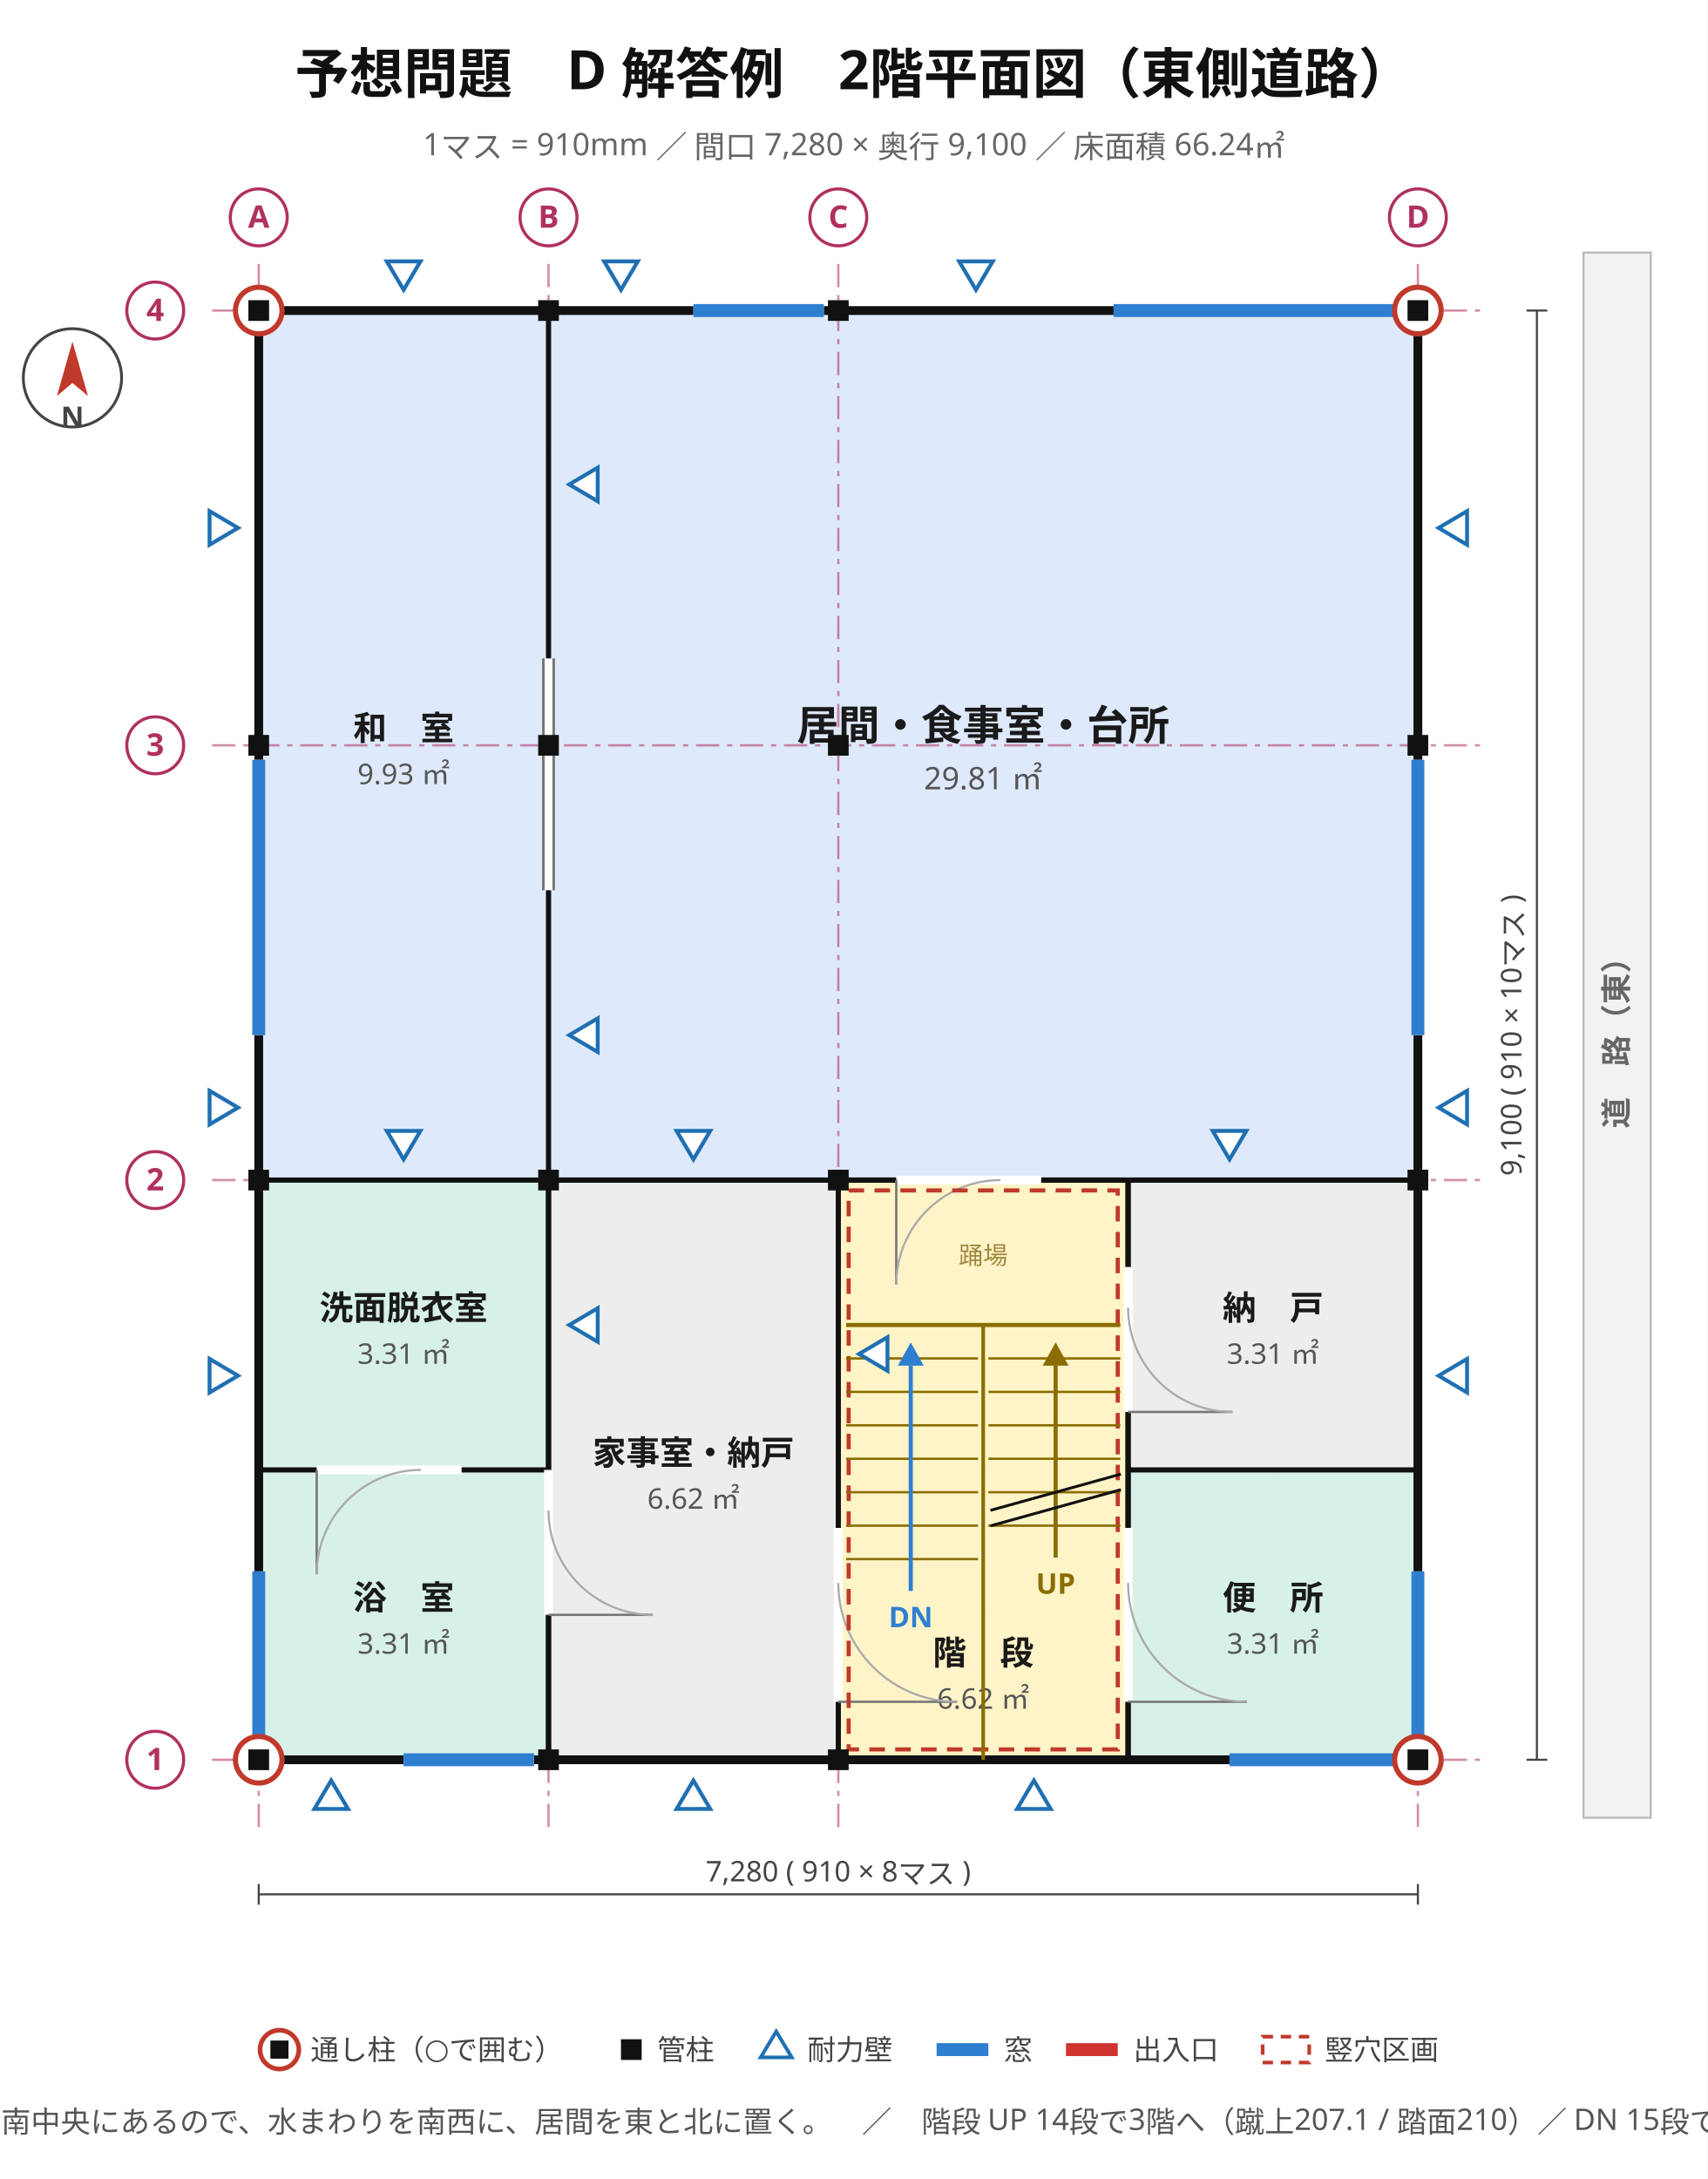
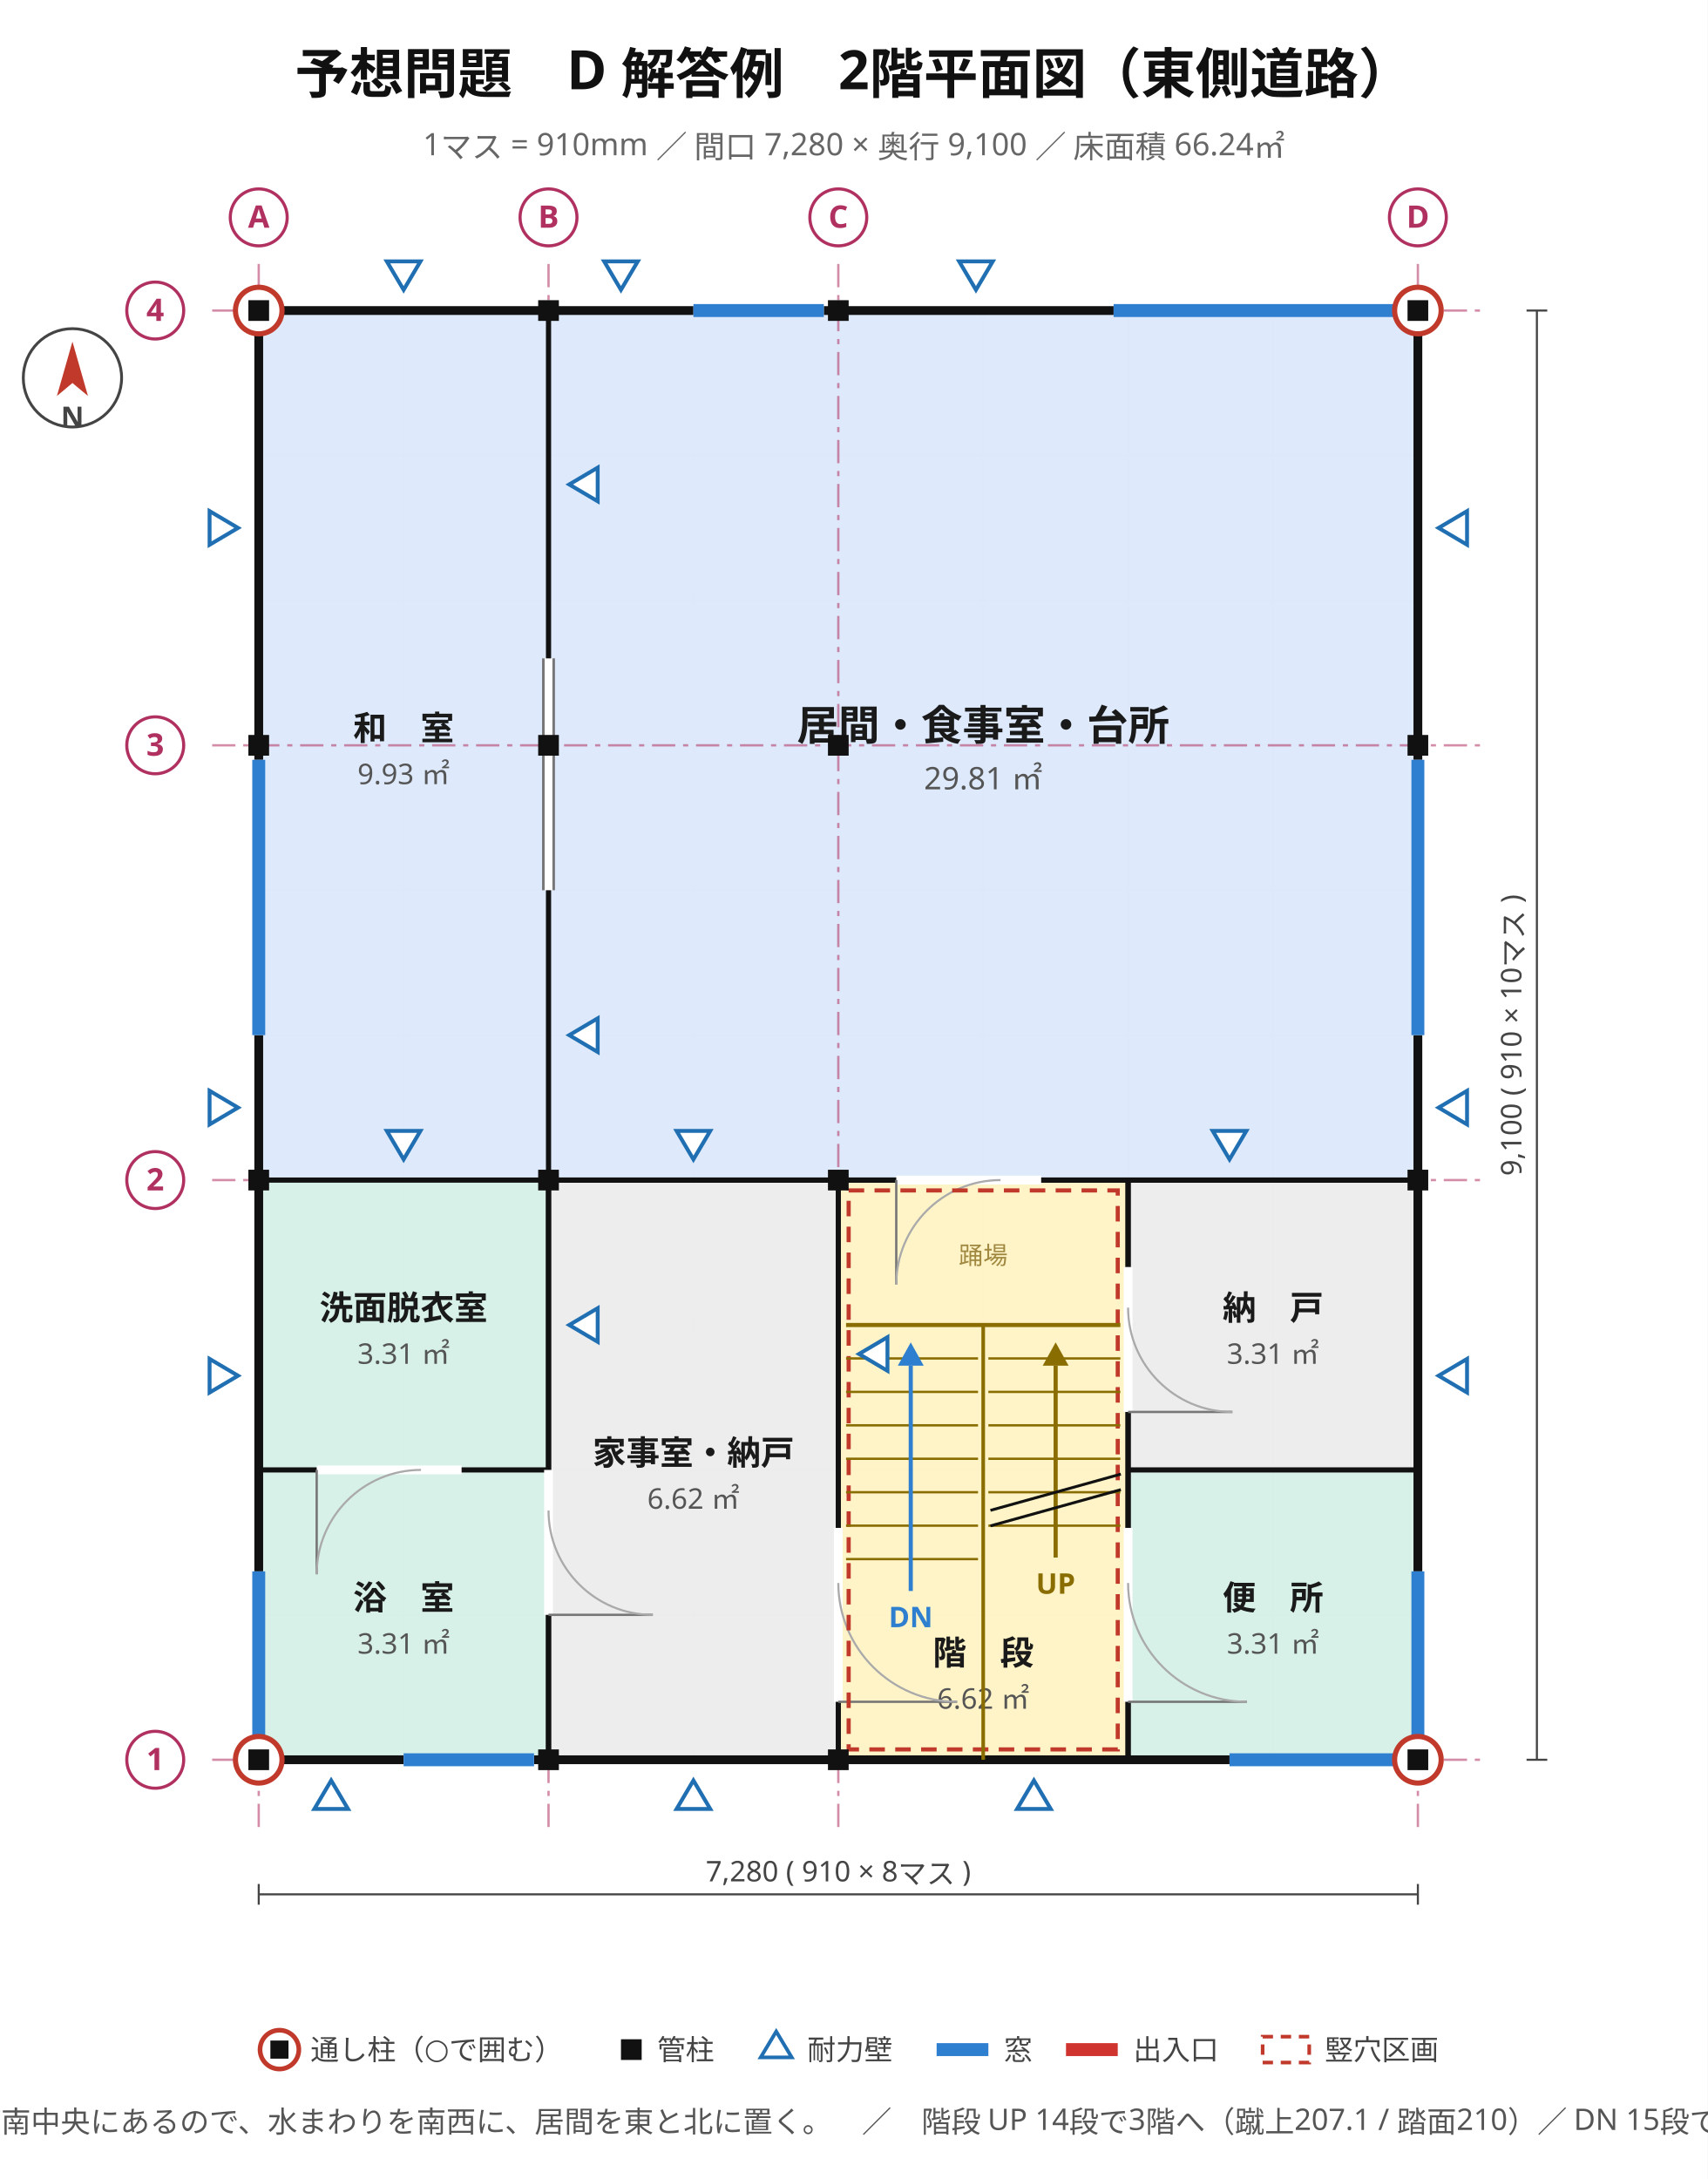
<svg xmlns="http://www.w3.org/2000/svg" viewBox="0 0 660 842" width="660" height="842" font-family="'Hiragino Sans','Hiragino Kaku Gothic ProN','Noto Sans JP','Yu Gothic',Meiryo,'IPAGothic',sans-serif">
  <rect width="660" height="842" fill="#ffffff" />
  <text x="330" y="36" font-size="21" text-anchor="middle" fill="#111" font-weight="700" font-family="'Hiragino Sans','Hiragino Kaku Gothic ProN','Noto Sans JP','Yu Gothic',Meiryo,'IPAGothic',sans-serif">予想問題　D 解答例　2階平面図（東側道路）</text>
  <text x="330" y="60" font-size="12" text-anchor="middle" fill="#666" font-weight="400" font-family="'Hiragino Sans','Hiragino Kaku Gothic ProN','Noto Sans JP','Yu Gothic',Meiryo,'IPAGothic',sans-serif">1マス = 910mm ／ 間口 7,280 × 奥行 9,100 ／ 床面積 66.24㎡</text>
  <line x1="100" y1="120" x2="100" y2="680" stroke="#e8e8e8" stroke-width="0.7" />
  <line x1="156" y1="120" x2="156" y2="680" stroke="#e8e8e8" stroke-width="0.7" />
  <line x1="212" y1="120" x2="212" y2="680" stroke="#e8e8e8" stroke-width="0.7" />
  <line x1="268" y1="120" x2="268" y2="680" stroke="#e8e8e8" stroke-width="0.7" />
  <line x1="324" y1="120" x2="324" y2="680" stroke="#e8e8e8" stroke-width="0.7" />
  <line x1="380" y1="120" x2="380" y2="680" stroke="#e8e8e8" stroke-width="0.7" />
  <line x1="436" y1="120" x2="436" y2="680" stroke="#e8e8e8" stroke-width="0.7" />
  <line x1="492" y1="120" x2="492" y2="680" stroke="#e8e8e8" stroke-width="0.7" />
  <line x1="548" y1="120" x2="548" y2="680" stroke="#e8e8e8" stroke-width="0.7" />
  <line x1="100" y1="680" x2="548" y2="680" stroke="#e8e8e8" stroke-width="0.7" />
  <line x1="100" y1="624" x2="548" y2="624" stroke="#e8e8e8" stroke-width="0.7" />
  <line x1="100" y1="568" x2="548" y2="568" stroke="#e8e8e8" stroke-width="0.7" />
  <line x1="100" y1="512" x2="548" y2="512" stroke="#e8e8e8" stroke-width="0.7" />
  <line x1="100" y1="456" x2="548" y2="456" stroke="#e8e8e8" stroke-width="0.7" />
  <line x1="100" y1="400" x2="548" y2="400" stroke="#e8e8e8" stroke-width="0.7" />
  <line x1="100" y1="344" x2="548" y2="344" stroke="#e8e8e8" stroke-width="0.7" />
  <line x1="100" y1="288" x2="548" y2="288" stroke="#e8e8e8" stroke-width="0.7" />
  <line x1="100" y1="232" x2="548" y2="232" stroke="#e8e8e8" stroke-width="0.7" />
  <line x1="100" y1="176" x2="548" y2="176" stroke="#e8e8e8" stroke-width="0.7" />
  <line x1="100" y1="120" x2="548" y2="120" stroke="#e8e8e8" stroke-width="0.7" />
  <rect x="100" y="568" width="112" height="112" fill="#d5f0e7" stroke="#2f9077" stroke-width="1.2" opacity="0.95" />
  <text x="156" y="622" font-size="13" text-anchor="middle" fill="#1a1a1a" font-weight="700" font-family="'Hiragino Sans','Hiragino Kaku Gothic ProN','Noto Sans JP','Yu Gothic',Meiryo,'IPAGothic',sans-serif">浴　室</text>
  <text x="156" y="639" font-size="11" text-anchor="middle" fill="#555" font-weight="400" font-family="'Hiragino Sans','Hiragino Kaku Gothic ProN','Noto Sans JP','Yu Gothic',Meiryo,'IPAGothic',sans-serif">3.31 ㎡</text>
  <rect x="100" y="456" width="112" height="112" fill="#d5f0e7" stroke="#2f9077" stroke-width="1.2" opacity="0.95" />
  <text x="156" y="510" font-size="13" text-anchor="middle" fill="#1a1a1a" font-weight="700" font-family="'Hiragino Sans','Hiragino Kaku Gothic ProN','Noto Sans JP','Yu Gothic',Meiryo,'IPAGothic',sans-serif">洗面脱衣室</text>
  <text x="156" y="527" font-size="11" text-anchor="middle" fill="#555" font-weight="400" font-family="'Hiragino Sans','Hiragino Kaku Gothic ProN','Noto Sans JP','Yu Gothic',Meiryo,'IPAGothic',sans-serif">3.31 ㎡</text>
  <rect x="212" y="456" width="112" height="224" fill="#ececec" stroke="#8a8a8a" stroke-width="1.2" opacity="0.95" />
  <text x="268" y="566" font-size="13" text-anchor="middle" fill="#1a1a1a" font-weight="700" font-family="'Hiragino Sans','Hiragino Kaku Gothic ProN','Noto Sans JP','Yu Gothic',Meiryo,'IPAGothic',sans-serif">家事室・納戸</text>
  <text x="268" y="583" font-size="11" text-anchor="middle" fill="#555" font-weight="400" font-family="'Hiragino Sans','Hiragino Kaku Gothic ProN','Noto Sans JP','Yu Gothic',Meiryo,'IPAGothic',sans-serif">6.62 ㎡</text>
  <rect x="324" y="456" width="112" height="224" fill="#fff3c4" stroke="#bb9508" stroke-width="1.2" opacity="0.95" />
  <text x="380" y="643.28" font-size="13" text-anchor="middle" fill="#1a1a1a" font-weight="700" font-family="'Hiragino Sans','Hiragino Kaku Gothic ProN','Noto Sans JP','Yu Gothic',Meiryo,'IPAGothic',sans-serif">階　段</text>
  <text x="380" y="660.28" font-size="11" text-anchor="middle" fill="#555" font-weight="400" font-family="'Hiragino Sans','Hiragino Kaku Gothic ProN','Noto Sans JP','Yu Gothic',Meiryo,'IPAGothic',sans-serif">6.62 ㎡</text>
  <rect x="436" y="568" width="112" height="112" fill="#d5f0e7" stroke="#2f9077" stroke-width="1.2" opacity="0.95" />
  <text x="492" y="622" font-size="13" text-anchor="middle" fill="#1a1a1a" font-weight="700" font-family="'Hiragino Sans','Hiragino Kaku Gothic ProN','Noto Sans JP','Yu Gothic',Meiryo,'IPAGothic',sans-serif">便　所</text>
  <text x="492" y="639" font-size="11" text-anchor="middle" fill="#555" font-weight="400" font-family="'Hiragino Sans','Hiragino Kaku Gothic ProN','Noto Sans JP','Yu Gothic',Meiryo,'IPAGothic',sans-serif">3.31 ㎡</text>
  <rect x="436" y="456" width="112" height="112" fill="#ececec" stroke="#8a8a8a" stroke-width="1.2" opacity="0.95" />
  <text x="492" y="510" font-size="13" text-anchor="middle" fill="#1a1a1a" font-weight="700" font-family="'Hiragino Sans','Hiragino Kaku Gothic ProN','Noto Sans JP','Yu Gothic',Meiryo,'IPAGothic',sans-serif">納　戸</text>
  <text x="492" y="527" font-size="11" text-anchor="middle" fill="#555" font-weight="400" font-family="'Hiragino Sans','Hiragino Kaku Gothic ProN','Noto Sans JP','Yu Gothic',Meiryo,'IPAGothic',sans-serif">3.31 ㎡</text>
  <rect x="100" y="120" width="112" height="336" fill="#dce9fb" stroke="#4a76b8" stroke-width="1.2" opacity="0.95" />
  <text x="156" y="286" font-size="13" text-anchor="middle" fill="#1a1a1a" font-weight="700" font-family="'Hiragino Sans','Hiragino Kaku Gothic ProN','Noto Sans JP','Yu Gothic',Meiryo,'IPAGothic',sans-serif">和　室</text>
  <text x="156" y="303" font-size="11" text-anchor="middle" fill="#555" font-weight="400" font-family="'Hiragino Sans','Hiragino Kaku Gothic ProN','Noto Sans JP','Yu Gothic',Meiryo,'IPAGothic',sans-serif">9.93 ㎡</text>
  <rect x="212" y="120" width="336" height="336" fill="#dce9fb" stroke="#4a76b8" stroke-width="1.2" opacity="0.95" />
  <text x="380" y="286" font-size="16" text-anchor="middle" fill="#1a1a1a" font-weight="700" font-family="'Hiragino Sans','Hiragino Kaku Gothic ProN','Noto Sans JP','Yu Gothic',Meiryo,'IPAGothic',sans-serif">居間・食事室・台所</text>
  <text x="380" y="305" font-size="12" text-anchor="middle" fill="#555" font-weight="400" font-family="'Hiragino Sans','Hiragino Kaku Gothic ProN','Noto Sans JP','Yu Gothic',Meiryo,'IPAGothic',sans-serif">29.81 ㎡</text>
  <line x1="100" y1="102" x2="100" y2="706" stroke="#b03060" stroke-width="0.9" stroke-dasharray="9 3 2 3" opacity="0.55" />
  <line x1="212" y1="102" x2="212" y2="706" stroke="#b03060" stroke-width="0.9" stroke-dasharray="9 3 2 3" opacity="0.55" />
  <line x1="324" y1="102" x2="324" y2="706" stroke="#b03060" stroke-width="0.9" stroke-dasharray="9 3 2 3" opacity="0.55" />
  <line x1="548" y1="102" x2="548" y2="706" stroke="#b03060" stroke-width="0.9" stroke-dasharray="9 3 2 3" opacity="0.55" />
  <line x1="82" y1="680" x2="574" y2="680" stroke="#b03060" stroke-width="0.9" stroke-dasharray="9 3 2 3" opacity="0.55" />
  <line x1="82" y1="456" x2="574" y2="456" stroke="#b03060" stroke-width="0.9" stroke-dasharray="9 3 2 3" opacity="0.55" />
  <line x1="82" y1="288" x2="574" y2="288" stroke="#b03060" stroke-width="0.9" stroke-dasharray="9 3 2 3" opacity="0.55" />
  <line x1="82" y1="120" x2="574" y2="120" stroke="#b03060" stroke-width="0.9" stroke-dasharray="9 3 2 3" opacity="0.55" />
  <rect x="100" y="120" width="448" height="560" stroke="#111" stroke-width="3.4" fill="none" />
  <line x1="548" y1="400" x2="548" y2="293.6" stroke="#ffffff" stroke-width="4.2" />
  <line x1="548" y1="400" x2="548" y2="293.6" stroke="#2f7fd0" stroke-width="5.0" />
  <line x1="548" y1="674.4" x2="548" y2="607.2" stroke="#ffffff" stroke-width="4.2" />
  <line x1="548" y1="674.4" x2="548" y2="607.2" stroke="#2f7fd0" stroke-width="5.0" />
  <line x1="156" y1="680" x2="206.4" y2="680" stroke="#ffffff" stroke-width="4.2" />
  <line x1="156" y1="680" x2="206.4" y2="680" stroke="#2f7fd0" stroke-width="5.0" />
  <line x1="475.2" y1="680" x2="542.4" y2="680" stroke="#ffffff" stroke-width="4.2" />
  <line x1="475.2" y1="680" x2="542.4" y2="680" stroke="#2f7fd0" stroke-width="5.0" />
  <line x1="268" y1="120" x2="318.4" y2="120" stroke="#ffffff" stroke-width="4.2" />
  <line x1="268" y1="120" x2="318.4" y2="120" stroke="#2f7fd0" stroke-width="5.0" />
  <line x1="430.4" y1="120" x2="542.4" y2="120" stroke="#ffffff" stroke-width="4.2" />
  <line x1="430.4" y1="120" x2="542.4" y2="120" stroke="#2f7fd0" stroke-width="5.0" />
  <line x1="100" y1="400" x2="100" y2="293.6" stroke="#ffffff" stroke-width="4.2" />
  <line x1="100" y1="400" x2="100" y2="293.6" stroke="#2f7fd0" stroke-width="5.0" />
  <line x1="100" y1="674.4" x2="100" y2="607.2" stroke="#ffffff" stroke-width="4.2" />
  <line x1="100" y1="674.4" x2="100" y2="607.2" stroke="#2f7fd0" stroke-width="5.0" />
+   <line x1="324" y1="456" x2="436" y2="456" stroke="#111" stroke-width="2.0" />
+   <line x1="212" y1="680" x2="212" y2="456" stroke="#111" stroke-width="2.0" />
+   <line x1="100" y1="568" x2="212" y2="568" stroke="#111" stroke-width="2.0" />
+   <line x1="212" y1="568" x2="212" y2="456" stroke="#111" stroke-width="2.0" />
+   <line x1="100" y1="456" x2="212" y2="456" stroke="#111" stroke-width="2.0" />
+   <line x1="436" y1="568" x2="548" y2="568" stroke="#111" stroke-width="2.0" />
  <line x1="212" y1="456" x2="212" y2="120" stroke="#111" stroke-width="2.0" />
-   <line x1="436" y1="568" x2="548" y2="568" stroke="#111" stroke-width="2.0" />
+   <line x1="212" y1="456" x2="548" y2="456" stroke="#111" stroke-width="2.0" />
  <line x1="436" y1="680" x2="436" y2="568" stroke="#111" stroke-width="2.0" />
-   <line x1="324" y1="456" x2="436" y2="456" stroke="#111" stroke-width="2.0" />
+   <line x1="436" y1="456" x2="548" y2="456" stroke="#111" stroke-width="2.0" />
+   <line x1="324" y1="680" x2="324" y2="456" stroke="#111" stroke-width="2.0" />
+   <line x1="436" y1="568" x2="436" y2="456" stroke="#111" stroke-width="2.0" />
+   <line x1="212" y1="456" x2="324" y2="456" stroke="#111" stroke-width="2.0" />
+   <line x1="436" y1="680" x2="436" y2="456" stroke="#111" stroke-width="2.0" />
  <line x1="212" y1="680" x2="212" y2="568" stroke="#111" stroke-width="2.0" />
-   <line x1="100" y1="456" x2="212" y2="456" stroke="#111" stroke-width="2.0" />
-   <line x1="436" y1="680" x2="436" y2="456" stroke="#111" stroke-width="2.0" />
-   <line x1="212" y1="456" x2="548" y2="456" stroke="#111" stroke-width="2.0" />
-   <line x1="100" y1="568" x2="212" y2="568" stroke="#111" stroke-width="2.0" />
-   <line x1="212" y1="680" x2="212" y2="456" stroke="#111" stroke-width="2.0" />
-   <line x1="436" y1="456" x2="548" y2="456" stroke="#111" stroke-width="2.0" />
-   <line x1="436" y1="568" x2="436" y2="456" stroke="#111" stroke-width="2.0" />
-   <line x1="324" y1="680" x2="324" y2="456" stroke="#111" stroke-width="2.0" />
-   <line x1="212" y1="456" x2="324" y2="456" stroke="#111" stroke-width="2.0" />
-   <line x1="212" y1="568" x2="212" y2="456" stroke="#111" stroke-width="2.0" />
  <line x1="324" y1="657.6" x2="324" y2="590.4" stroke="#ffffff" stroke-width="3.4" />
  <line x1="324" y1="657.6" x2="369.92" y2="657.6" stroke="#777" stroke-width="0.9" />
  <path d="M 369.9 657.6 A 45.9 45.9 0 0 1 324.0 611.7" stroke="#aaa" stroke-width="0.8" fill="none" />
  <line x1="212" y1="624" x2="212" y2="568" stroke="#ffffff" stroke-width="3.4" />
  <line x1="212" y1="624" x2="252.32" y2="624" stroke="#777" stroke-width="0.9" />
  <path d="M 252.3 624.0 A 40.3 40.3 0 0 1 212.0 583.7" stroke="#aaa" stroke-width="0.8" fill="none" />
  <line x1="122.4" y1="568" x2="178.4" y2="568" stroke="#ffffff" stroke-width="3.4" />
  <line x1="122.4" y1="568" x2="122.4" y2="608.32" stroke="#777" stroke-width="0.9" />
  <path d="M 122.4 608.3 A 40.3 40.3 0 0 1 162.7 568.0" stroke="#aaa" stroke-width="0.8" fill="none" />
  <line x1="436" y1="657.6" x2="436" y2="590.4" stroke="#ffffff" stroke-width="3.4" />
  <line x1="436" y1="657.6" x2="481.92" y2="657.6" stroke="#777" stroke-width="0.9" />
  <path d="M 481.9 657.6 A 45.9 45.9 0 0 1 436.0 611.7" stroke="#aaa" stroke-width="0.8" fill="none" />
  <line x1="436" y1="545.6" x2="436" y2="489.6" stroke="#ffffff" stroke-width="3.4" />
  <line x1="436" y1="545.6" x2="476.32" y2="545.6" stroke="#777" stroke-width="0.9" />
  <path d="M 476.3 545.6 A 40.3 40.3 0 0 1 436.0 505.3" stroke="#aaa" stroke-width="0.8" fill="none" />
  <line x1="346.4" y1="456" x2="402.4" y2="456" stroke="#ffffff" stroke-width="3.4" />
  <line x1="346.4" y1="456" x2="346.4" y2="496.32" stroke="#777" stroke-width="0.9" />
  <path d="M 346.4 496.3 A 40.3 40.3 0 0 1 386.7 456.0" stroke="#aaa" stroke-width="0.8" fill="none" />
  <line x1="212" y1="344" x2="212" y2="254.4" stroke="#ffffff" stroke-width="3.4" />
  <line x1="210" y1="344" x2="210" y2="254.4" stroke="#777" stroke-width="1.0" />
  <line x1="214" y1="344" x2="214" y2="254.4" stroke="#777" stroke-width="1.0" />
  <rect x="328" y="460" width="104" height="216" fill="none" stroke="#c0392b" stroke-width="1.6" stroke-dasharray="6 4" />
  <line x1="327" y1="512" x2="433" y2="512" stroke="#8a6d00" stroke-width="1.6" />
  <line x1="380" y1="680" x2="380" y2="512" stroke="#8a6d00" stroke-width="1.4" />
  <line x1="382" y1="524.92" x2="433" y2="524.92" stroke="#8a6d00" stroke-width="0.9" />
  <line x1="382" y1="537.85" x2="433" y2="537.85" stroke="#8a6d00" stroke-width="0.9" />
  <line x1="382" y1="550.77" x2="433" y2="550.77" stroke="#8a6d00" stroke-width="0.9" />
  <line x1="382" y1="563.69" x2="433" y2="563.69" stroke="#8a6d00" stroke-width="0.9" />
  <line x1="382" y1="576.62" x2="433" y2="576.62" stroke="#8a6d00" stroke-width="0.9" />
  <line x1="382" y1="589.54" x2="433" y2="589.54" stroke="#8a6d00" stroke-width="0.9" />
  <line x1="327" y1="524.92" x2="378" y2="524.92" stroke="#8a6d00" stroke-width="0.9" />
  <line x1="327" y1="537.85" x2="378" y2="537.85" stroke="#8a6d00" stroke-width="0.9" />
  <line x1="327" y1="550.77" x2="378" y2="550.77" stroke="#8a6d00" stroke-width="0.9" />
  <line x1="327" y1="563.69" x2="378" y2="563.69" stroke="#8a6d00" stroke-width="0.9" />
  <line x1="327" y1="576.62" x2="378" y2="576.62" stroke="#8a6d00" stroke-width="0.9" />
  <line x1="327" y1="589.54" x2="378" y2="589.54" stroke="#8a6d00" stroke-width="0.9" />
  <line x1="327" y1="602.46" x2="378" y2="602.46" stroke="#8a6d00" stroke-width="0.9" />
  <line x1="408" y1="601.86" x2="408" y2="527.72" stroke="#8a6d00" stroke-width="1.6" />
  <polygon points="408,518.72 403,527.72 413,527.72" fill="#8a6d00" />
  <text x="408" y="615.86" font-size="11" text-anchor="middle" fill="#8a6d00" font-weight="700" font-family="'Hiragino Sans','Hiragino Kaku Gothic ProN','Noto Sans JP','Yu Gothic',Meiryo,'IPAGothic',sans-serif">UP</text>
  <line x1="382.8" y1="583.62" x2="433.2" y2="569.62" stroke="#111" stroke-width="1.1" />
  <line x1="382.8" y1="589.62" x2="433.2" y2="575.62" stroke="#111" stroke-width="1.1" />
  <line x1="352" y1="614.78" x2="352" y2="527.72" stroke="#2f7fd0" stroke-width="1.6" />
  <polygon points="352,518.72 347,527.72 357,527.72" fill="#2f7fd0" />
  <text x="352" y="628.78" font-size="11" text-anchor="middle" fill="#2f7fd0" font-weight="700" font-family="'Hiragino Sans','Hiragino Kaku Gothic ProN','Noto Sans JP','Yu Gothic',Meiryo,'IPAGothic',sans-serif">DN</text>
  <text x="380" y="488.48" font-size="9.5" text-anchor="middle" fill="#a08840" font-weight="400" font-family="'Hiragino Sans','Hiragino Kaku Gothic ProN','Noto Sans JP','Yu Gothic',Meiryo,'IPAGothic',sans-serif">踊場</text>
  <polygon points="92,531.6 81,525.1 81,538.1" fill="#ffffff" stroke="#1f6fb2" stroke-width="1.5" />
  <polygon points="92,428 81,421.5 81,434.5" fill="#ffffff" stroke="#1f6fb2" stroke-width="1.5" />
  <polygon points="92,204 81,197.5 81,210.5" fill="#ffffff" stroke="#1f6fb2" stroke-width="1.5" />
  <polygon points="220,512 231,505.5 231,518.5" fill="#ffffff" stroke="#1f6fb2" stroke-width="1.5" />
  <polygon points="220,400 231,393.5 231,406.5" fill="#ffffff" stroke="#1f6fb2" stroke-width="1.5" />
  <polygon points="220,187.2 231,180.7 231,193.7" fill="#ffffff" stroke="#1f6fb2" stroke-width="1.5" />
  <polygon points="332,523.2 343,516.7 343,529.7" fill="#ffffff" stroke="#1f6fb2" stroke-width="1.5" />
  <polygon points="556,531.6 567,525.1 567,538.1" fill="#ffffff" stroke="#1f6fb2" stroke-width="1.5" />
  <polygon points="556,428 567,421.5 567,434.5" fill="#ffffff" stroke="#1f6fb2" stroke-width="1.5" />
  <polygon points="556,204 567,197.5 567,210.5" fill="#ffffff" stroke="#1f6fb2" stroke-width="1.5" />
  <polygon points="128,688 121.5,699 134.5,699" fill="#ffffff" stroke="#1f6fb2" stroke-width="1.5" />
  <polygon points="268,688 261.5,699 274.5,699" fill="#ffffff" stroke="#1f6fb2" stroke-width="1.5" />
  <polygon points="399.6,688 393.1,699 406.1,699" fill="#ffffff" stroke="#1f6fb2" stroke-width="1.5" />
  <polygon points="156,448 149.5,437 162.5,437" fill="#ffffff" stroke="#1f6fb2" stroke-width="1.5" />
  <polygon points="268,448 261.5,437 274.5,437" fill="#ffffff" stroke="#1f6fb2" stroke-width="1.5" />
  <polygon points="475.2,448 468.7,437 481.7,437" fill="#ffffff" stroke="#1f6fb2" stroke-width="1.5" />
  <polygon points="156,112 149.5,101 162.5,101" fill="#ffffff" stroke="#1f6fb2" stroke-width="1.5" />
  <polygon points="240,112 233.5,101 246.5,101" fill="#ffffff" stroke="#1f6fb2" stroke-width="1.5" />
  <polygon points="377.2,112 370.7,101 383.7,101" fill="#ffffff" stroke="#1f6fb2" stroke-width="1.5" />
  <rect x="208" y="676" width="8" height="8" fill="#111" />
  <rect x="320" y="676" width="8" height="8" fill="#111" />
  <rect x="96" y="452" width="8" height="8" fill="#111" />
  <rect x="544" y="452" width="8" height="8" fill="#111" />
  <rect x="96" y="284" width="8" height="8" fill="#111" />
  <rect x="544" y="284" width="8" height="8" fill="#111" />
  <rect x="208" y="116" width="8" height="8" fill="#111" />
  <rect x="320" y="116" width="8" height="8" fill="#111" />
  <rect x="208" y="452" width="8" height="8" fill="#111" />
  <rect x="320" y="452" width="8" height="8" fill="#111" />
  <rect x="208" y="284" width="8" height="8" fill="#111" />
  <rect x="320" y="284" width="8" height="8" fill="#111" />
  <circle cx="100" cy="680" r="9" fill="#ffffff" stroke="#c0392b" stroke-width="2.0" />
  <rect x="96" y="676" width="8" height="8" fill="#111" />
  <circle cx="548" cy="680" r="9" fill="#ffffff" stroke="#c0392b" stroke-width="2.0" />
  <rect x="544" y="676" width="8" height="8" fill="#111" />
  <circle cx="100" cy="120" r="9" fill="#ffffff" stroke="#c0392b" stroke-width="2.0" />
  <rect x="96" y="116" width="8" height="8" fill="#111" />
  <circle cx="548" cy="120" r="9" fill="#ffffff" stroke="#c0392b" stroke-width="2.0" />
  <rect x="544" y="116" width="8" height="8" fill="#111" />
  <circle cx="100" cy="84" r="11" fill="#ffffff" stroke="#b03060" stroke-width="1.2" />
  <text x="100" y="88" font-size="12" text-anchor="middle" fill="#b03060" font-weight="700" font-family="'Hiragino Sans','Hiragino Kaku Gothic ProN','Noto Sans JP','Yu Gothic',Meiryo,'IPAGothic',sans-serif">A</text>
  <circle cx="212" cy="84" r="11" fill="#ffffff" stroke="#b03060" stroke-width="1.2" />
  <text x="212" y="88" font-size="12" text-anchor="middle" fill="#b03060" font-weight="700" font-family="'Hiragino Sans','Hiragino Kaku Gothic ProN','Noto Sans JP','Yu Gothic',Meiryo,'IPAGothic',sans-serif">B</text>
  <circle cx="324" cy="84" r="11" fill="#ffffff" stroke="#b03060" stroke-width="1.2" />
  <text x="324" y="88" font-size="12" text-anchor="middle" fill="#b03060" font-weight="700" font-family="'Hiragino Sans','Hiragino Kaku Gothic ProN','Noto Sans JP','Yu Gothic',Meiryo,'IPAGothic',sans-serif">C</text>
  <circle cx="548" cy="84" r="11" fill="#ffffff" stroke="#b03060" stroke-width="1.2" />
  <text x="548" y="88" font-size="12" text-anchor="middle" fill="#b03060" font-weight="700" font-family="'Hiragino Sans','Hiragino Kaku Gothic ProN','Noto Sans JP','Yu Gothic',Meiryo,'IPAGothic',sans-serif">D</text>
  <circle cx="60" cy="680" r="11" fill="#ffffff" stroke="#b03060" stroke-width="1.2" />
  <text x="60" y="684" font-size="12" text-anchor="middle" fill="#b03060" font-weight="700" font-family="'Hiragino Sans','Hiragino Kaku Gothic ProN','Noto Sans JP','Yu Gothic',Meiryo,'IPAGothic',sans-serif">1</text>
  <circle cx="60" cy="456" r="11" fill="#ffffff" stroke="#b03060" stroke-width="1.2" />
  <text x="60" y="460" font-size="12" text-anchor="middle" fill="#b03060" font-weight="700" font-family="'Hiragino Sans','Hiragino Kaku Gothic ProN','Noto Sans JP','Yu Gothic',Meiryo,'IPAGothic',sans-serif">2</text>
  <circle cx="60" cy="288" r="11" fill="#ffffff" stroke="#b03060" stroke-width="1.2" />
  <text x="60" y="292" font-size="12" text-anchor="middle" fill="#b03060" font-weight="700" font-family="'Hiragino Sans','Hiragino Kaku Gothic ProN','Noto Sans JP','Yu Gothic',Meiryo,'IPAGothic',sans-serif">3</text>
  <circle cx="60" cy="120" r="11" fill="#ffffff" stroke="#b03060" stroke-width="1.2" />
  <text x="60" y="124" font-size="12" text-anchor="middle" fill="#b03060" font-weight="700" font-family="'Hiragino Sans','Hiragino Kaku Gothic ProN','Noto Sans JP','Yu Gothic',Meiryo,'IPAGothic',sans-serif">4</text>
  <line x1="100" y1="732" x2="548" y2="732" stroke="#444" stroke-width="0.8" />
  <line x1="100" y1="728" x2="100" y2="736" stroke="#444" stroke-width="0.8" />
  <line x1="548" y1="728" x2="548" y2="736" stroke="#444" stroke-width="0.8" />
  <text x="324" y="727" font-size="11" text-anchor="middle" fill="#444" font-weight="400" font-family="'Hiragino Sans','Hiragino Kaku Gothic ProN','Noto Sans JP','Yu Gothic',Meiryo,'IPAGothic',sans-serif">7,280  ( 910 × 8マス )</text>
  <line x1="594" y1="680" x2="594" y2="120" stroke="#444" stroke-width="0.8" />
  <line x1="590" y1="680" x2="598" y2="680" stroke="#444" stroke-width="0.8" />
  <line x1="590" y1="120" x2="598" y2="120" stroke="#444" stroke-width="0.8" />
  <g transform="translate(588,400) rotate(-90)">
    <text x="0" y="0" font-size="11" text-anchor="middle" fill="#444" font-weight="400" font-family="'Hiragino Sans','Hiragino Kaku Gothic ProN','Noto Sans JP','Yu Gothic',Meiryo,'IPAGothic',sans-serif">9,100  ( 910 × 10マス )</text>
  </g>
  <circle cx="28" cy="146" r="19" fill="#ffffff" stroke="#444" stroke-width="1.1" />
  <polygon points="28,132 22,153 28,148 34,153" fill="#c0392b" />
  <text x="28" y="165" font-size="11" text-anchor="middle" fill="#444" font-weight="700" font-family="'Hiragino Sans','Hiragino Kaku Gothic ProN','Noto Sans JP','Yu Gothic',Meiryo,'IPAGothic',sans-serif">N</text>
-   <rect x="612" y="97.6" width="26" height="604.8" fill="#f2f2f2" stroke="#bbb" stroke-width="0.8" />
-   <g transform="translate(629,400) rotate(-90)">
-     <text x="0" y="0" font-size="12" text-anchor="middle" fill="#666" font-weight="700" font-family="'Hiragino Sans','Hiragino Kaku Gothic ProN','Noto Sans JP','Yu Gothic',Meiryo,'IPAGothic',sans-serif">道　路（東）</text>
-   </g>
  <circle cx="108" cy="792" r="7.5" fill="#ffffff" stroke="#c0392b" stroke-width="1.8" />
  <rect x="104.5" y="788.5" width="7" height="7" fill="#111" />
  <text x="120" y="796" font-size="11" text-anchor="start" fill="#444" font-weight="400" font-family="'Hiragino Sans','Hiragino Kaku Gothic ProN','Noto Sans JP','Yu Gothic',Meiryo,'IPAGothic',sans-serif">通し柱（○で囲む）</text>
  <rect x="240" y="788" width="8" height="8" fill="#111" />
  <text x="254" y="796" font-size="11" text-anchor="start" fill="#444" font-weight="400" font-family="'Hiragino Sans','Hiragino Kaku Gothic ProN','Noto Sans JP','Yu Gothic',Meiryo,'IPAGothic',sans-serif">管柱</text>
  <polygon points="300,785 294,795 306,795" fill="#fff" stroke="#1f6fb2" stroke-width="1.4" />
  <text x="312" y="796" font-size="11" text-anchor="start" fill="#444" font-weight="400" font-family="'Hiragino Sans','Hiragino Kaku Gothic ProN','Noto Sans JP','Yu Gothic',Meiryo,'IPAGothic',sans-serif">耐力壁</text>
  <line x1="362" y1="792" x2="382" y2="792" stroke="#2f7fd0" stroke-width="5" />
  <text x="388" y="796" font-size="11" text-anchor="start" fill="#444" font-weight="400" font-family="'Hiragino Sans','Hiragino Kaku Gothic ProN','Noto Sans JP','Yu Gothic',Meiryo,'IPAGothic',sans-serif">窓</text>
  <line x1="412" y1="792" x2="432" y2="792" stroke="#d0342f" stroke-width="5" />
  <text x="438" y="796" font-size="11" text-anchor="start" fill="#444" font-weight="400" font-family="'Hiragino Sans','Hiragino Kaku Gothic ProN','Noto Sans JP','Yu Gothic',Meiryo,'IPAGothic',sans-serif">出入口</text>
  <rect x="488" y="787" width="18" height="10" fill="none" stroke="#c0392b" stroke-width="1.4" stroke-dasharray="4 3" />
  <text x="512" y="796" font-size="11" text-anchor="start" fill="#444" font-weight="400" font-family="'Hiragino Sans','Hiragino Kaku Gothic ProN','Noto Sans JP','Yu Gothic',Meiryo,'IPAGothic',sans-serif">竪穴区画</text>
  <text x="330" y="824" font-size="11.5" text-anchor="middle" fill="#555" font-weight="400" font-family="'Hiragino Sans','Hiragino Kaku Gothic ProN','Noto Sans JP','Yu Gothic',Meiryo,'IPAGothic',sans-serif">階段が南中央にあるので、水まわりを南西に、居間を東と北に置く。　／　階段 UP 14段で3階へ（蹴上207.1 / 踏面210）／ DN 15段で1階へ</text>
</svg>
